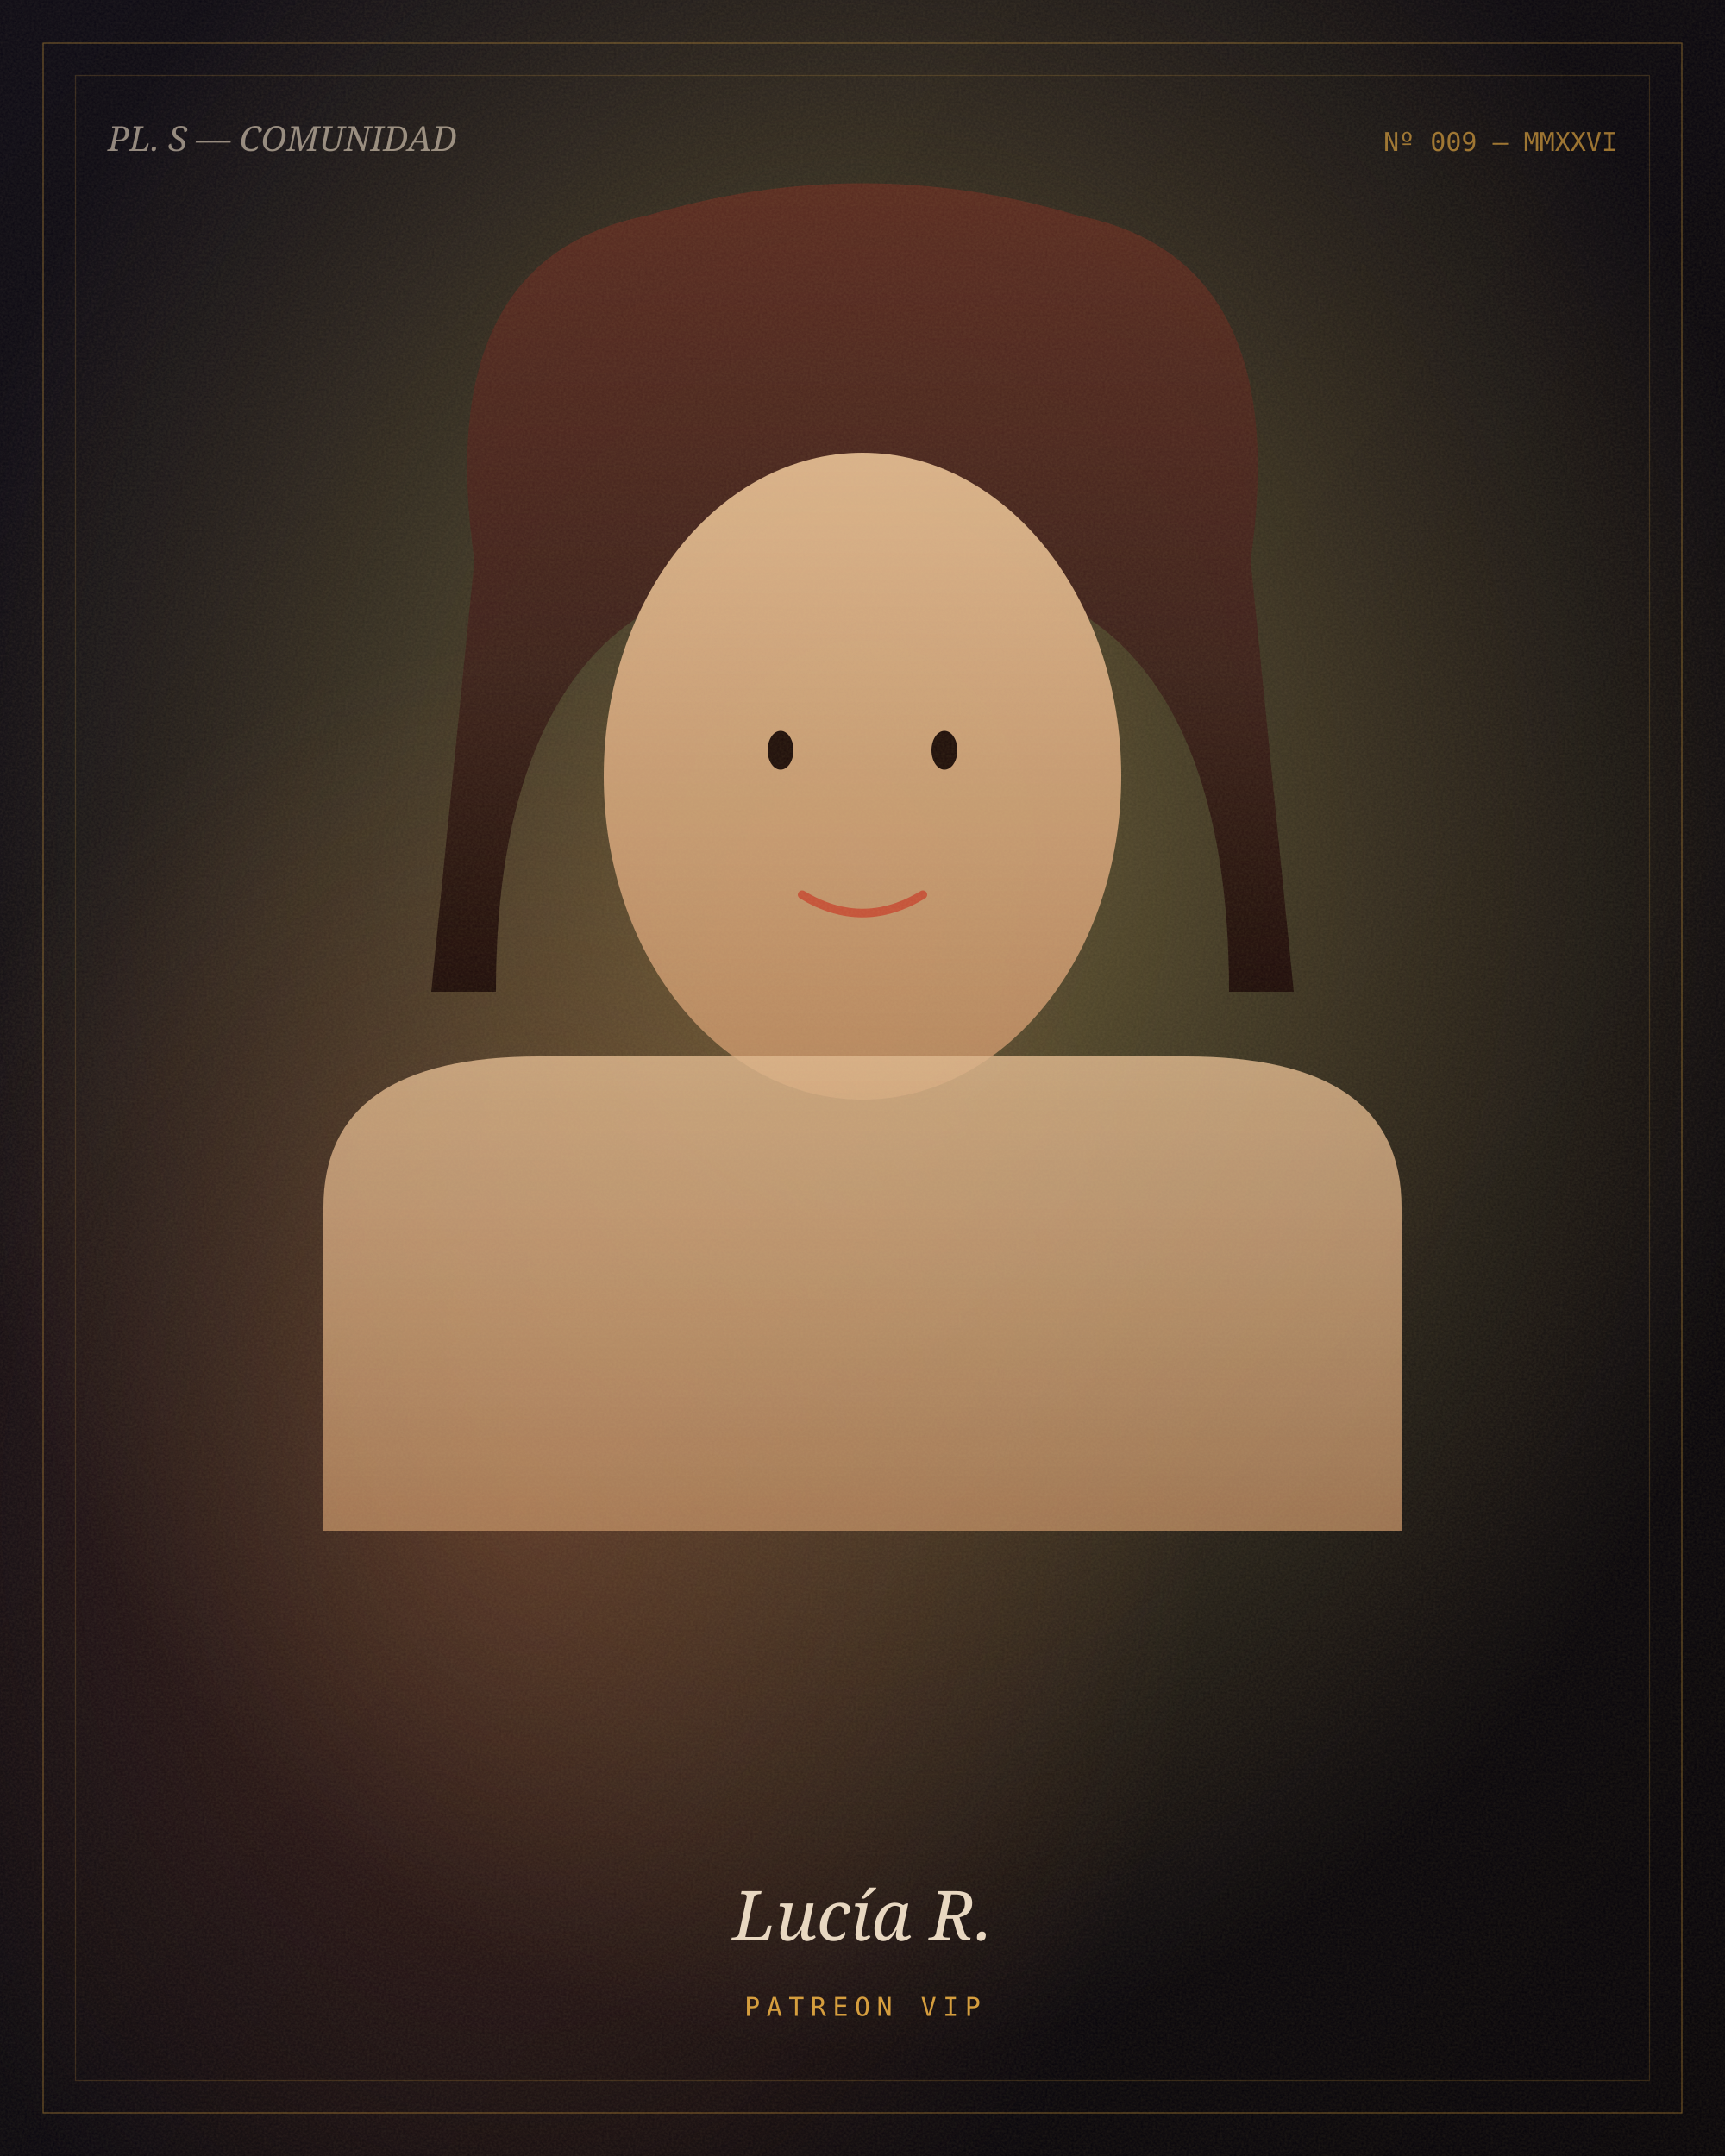
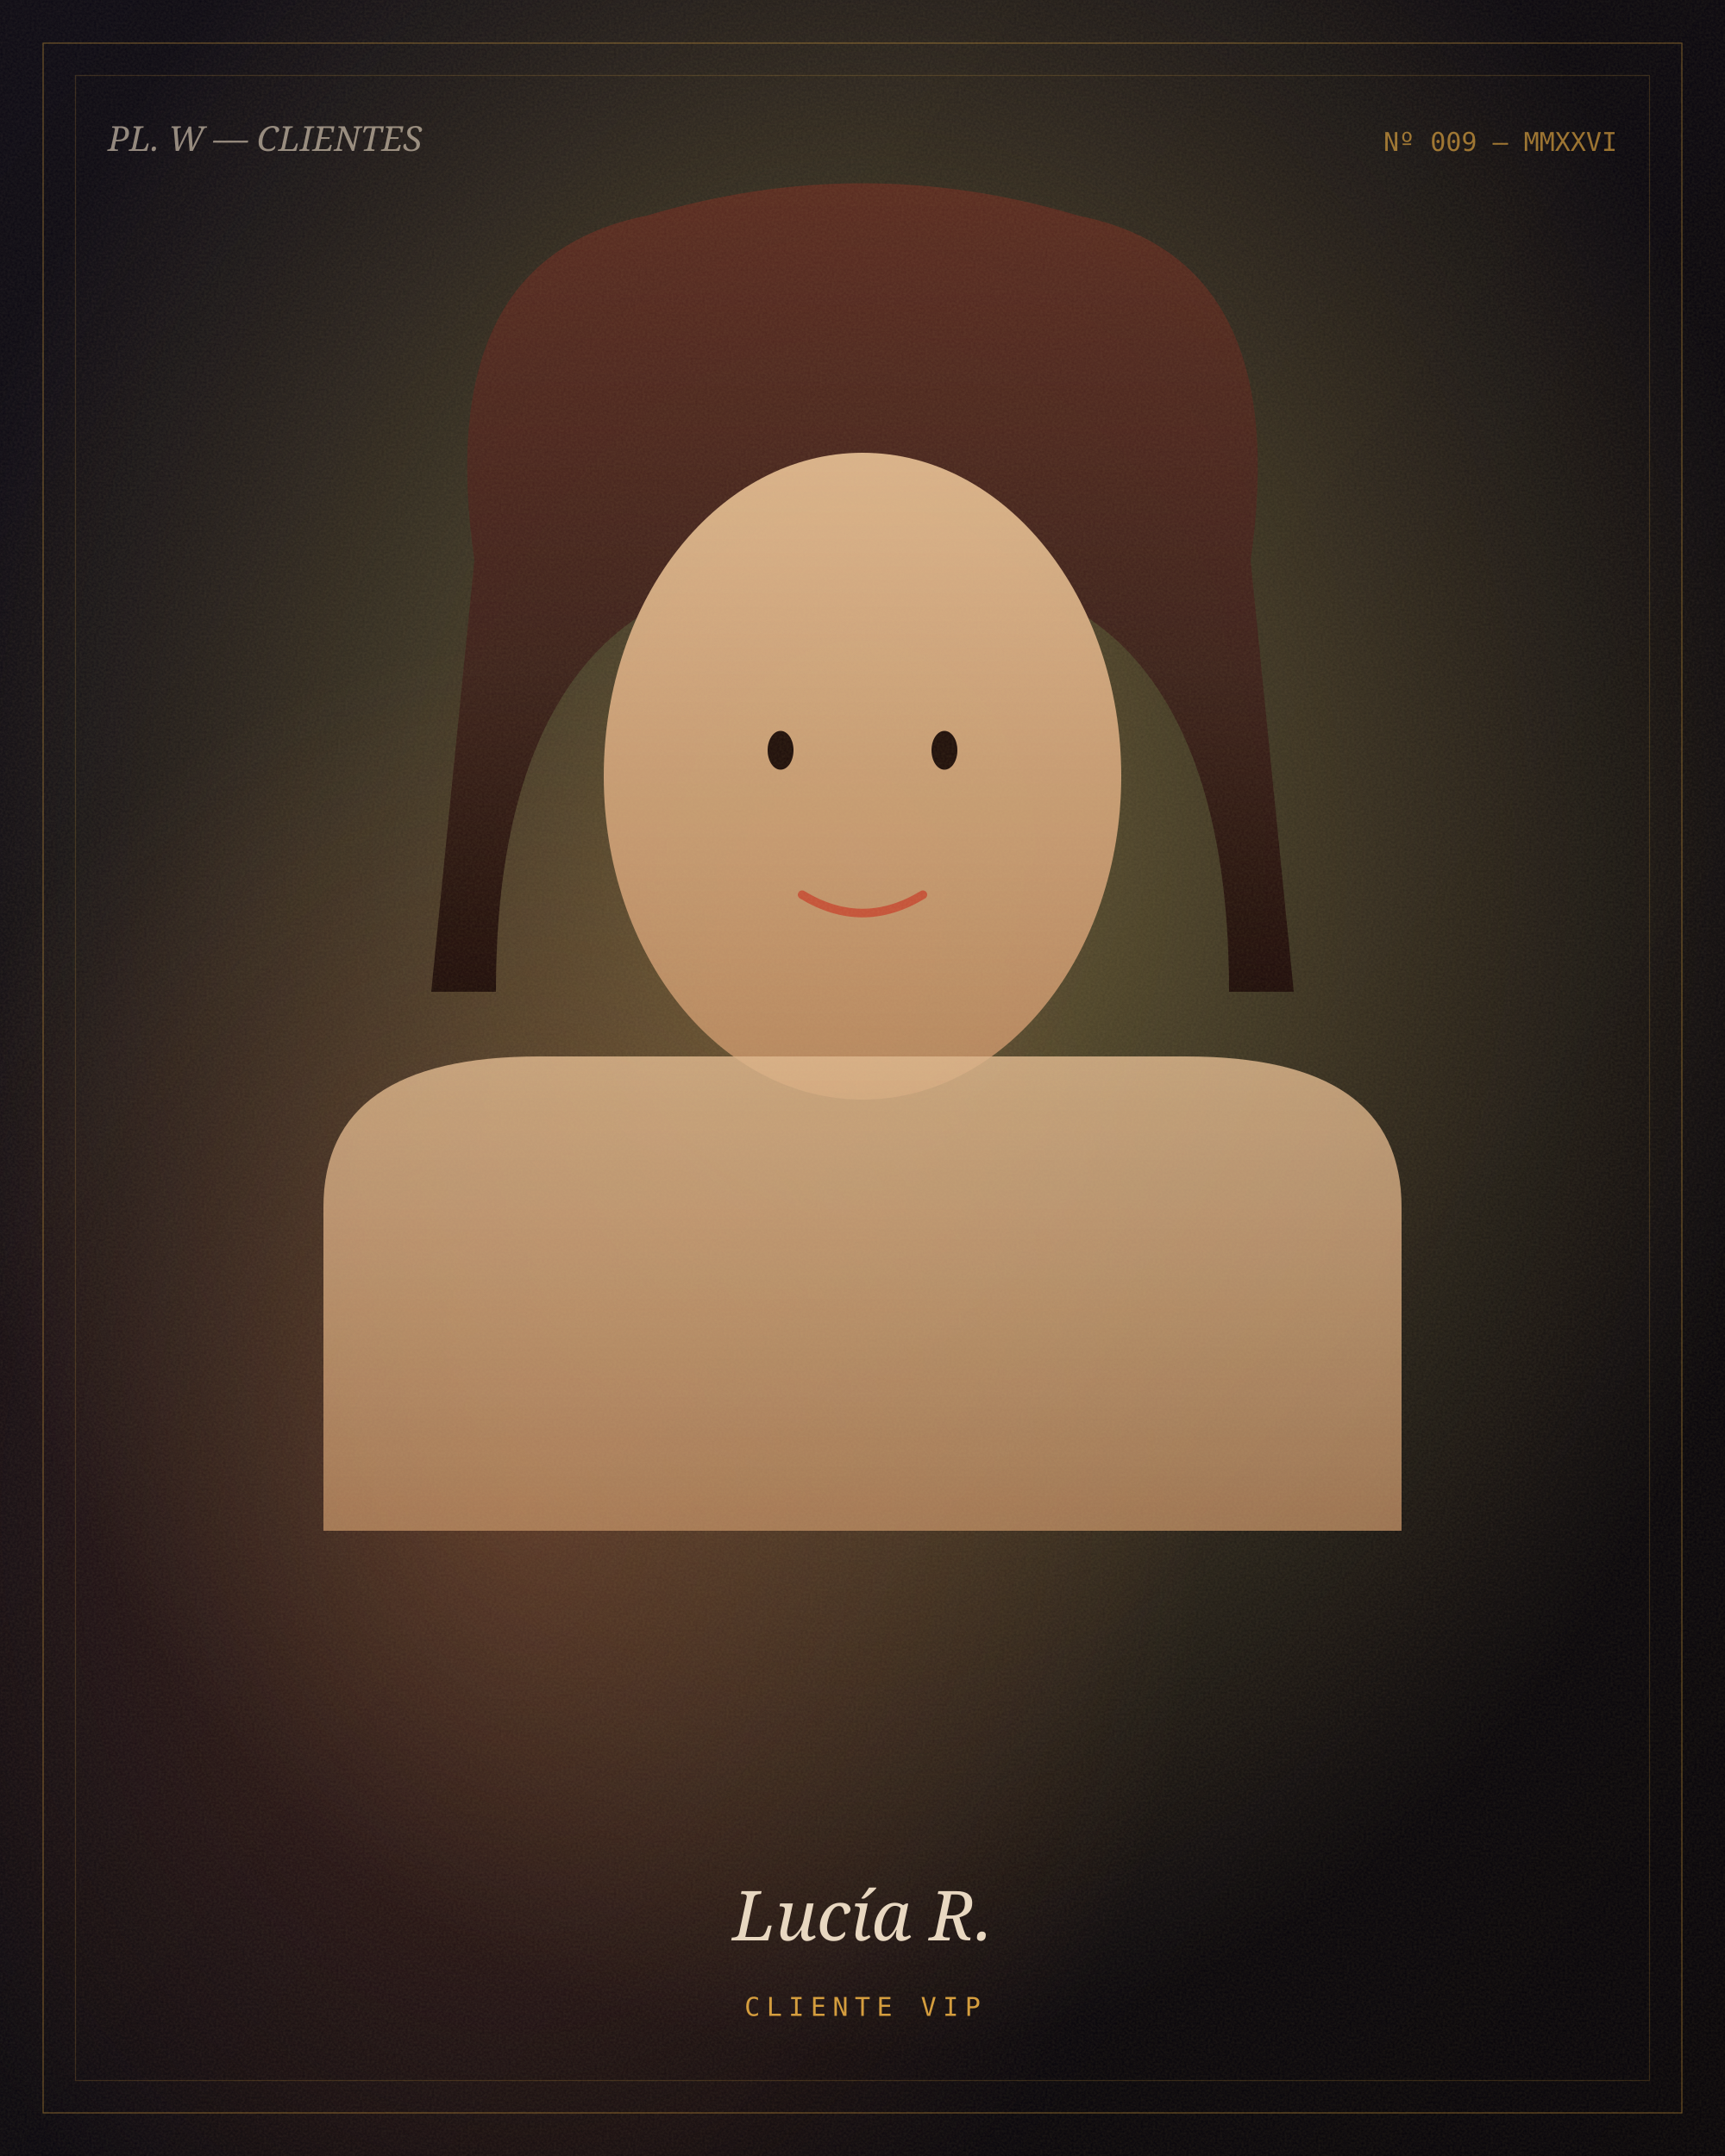
<svg xmlns="http://www.w3.org/2000/svg" viewBox="0 0 800 1000" preserveAspectRatio="xMidYMid slice" role="img" aria-label="Avatar — Lucía R.">
  <defs>
    <linearGradient id="bgA2" x1="0" y1="0" x2="1" y2="1">
      <stop offset="0%" stop-color="#0a0814" />
      <stop offset="100%" stop-color="#050308" />
    </linearGradient>
    <radialGradient id="haloA2" cx="0.5" cy="0.4" r="0.55">
      <stop offset="0%" stop-color="#f4d870" stop-opacity="0.4" />
      <stop offset="100%" stop-color="#f4d870" stop-opacity="0" />
    </radialGradient>
    <radialGradient id="coralA2" cx="0.3" cy="0.7" r="0.4">
      <stop offset="0%" stop-color="#e8784a" stop-opacity="0.25" />
      <stop offset="100%" stop-color="#e8784a" stop-opacity="0" />
    </radialGradient>
    <linearGradient id="goldA2" x1="0" y1="0" x2="0" y2="1">
      <stop offset="0%" stop-color="#fff5d8" />
      <stop offset="100%" stop-color="#8a5a18" />
    </linearGradient>
    <linearGradient id="skinA2" x1="0" y1="0" x2="0" y2="1">
      <stop offset="0%" stop-color="#e0b890" />
      <stop offset="100%" stop-color="#b88860" />
    </linearGradient>
    <linearGradient id="hairA2" x1="0" y1="0" x2="0" y2="1">
      <stop offset="0%" stop-color="#5a2a20" />
      <stop offset="60%" stop-color="#3a1f1a" />
      <stop offset="100%" stop-color="#1a0a08" />
    </linearGradient>
    <filter id="grainA2" x="0" y="0" width="100%" height="100%">
      <feTurbulence type="fractalNoise" baseFrequency="0.9" numOctaves="2" seed="42" />
      <feColorMatrix values="0 0 0 0 0.83  0 0 0 0 0.61  0 0 0 0 0.23  0 0 0 0.18 0" />
    </filter>
  </defs>
  <rect width="800" height="1000" fill="url(#bgA2)" />
  <rect width="800" height="1000" fill="url(#haloA2)" />
  <rect width="800" height="1000" fill="url(#coralA2)" />
  <g transform="translate(400, 360)" opacity="0.95">
    <path d="M -180 -100 Q -200 -240 -100 -260 Q 0 -290 100 -260 Q 200 -240 180 -100 L 200 100 L 170 100 Q 170 0 130 -50 Q 90 -100 0 -100 Q -90 -100 -130 -50 Q -170 0 -170 100 L -200 100 Z" fill="url(#hairA2)" />
    <ellipse cx="0" cy="0" rx="120" ry="150" fill="url(#skinA2)" />
    <ellipse cx="-38" cy="-12" rx="6" ry="9" fill="#1a0a08" />
    <ellipse cx="38" cy="-12" rx="6" ry="9" fill="#1a0a08" />
    <path d="M -28 55 Q 0 72 28 55" stroke="#c8523a" stroke-width="4" fill="none" stroke-linecap="round" />
    <path d="M -250 200 Q -250 130 -150 130 L 150 130 Q 250 130 250 200 L 250 350 L -250 350 Z" fill="url(#skinA2)" opacity="0.85" />
  </g>
-   <text x="50" y="70" font-family="Playfair Display, serif" font-style="italic" font-size="16" fill="#e8d8c4" opacity="0.6">PL. S — COMUNIDAD</text>
+   <text x="50" y="70" font-family="Playfair Display, serif" font-style="italic" font-size="16" fill="#e8d8c4" opacity="0.6">PL. W — CLIENTES</text>
  <text x="750" y="70" font-family="JetBrains Mono, monospace" font-size="12" fill="#d49b3a" text-anchor="end" opacity="0.7">Nº 009 — MMXXVI</text>
  <text x="400" y="900" font-family="Playfair Display, serif" font-style="italic" font-size="32" fill="#e8d8c4" text-anchor="middle">Lucía R.</text>
-   <text x="400" y="935" font-family="JetBrains Mono, monospace" font-size="12" fill="#d49b3a" text-anchor="middle" letter-spacing="3">PATREON VIP</text>
+   <text x="400" y="935" font-family="JetBrains Mono, monospace" font-size="12" fill="#d49b3a" text-anchor="middle" letter-spacing="3">CLIENTE VIP</text>
  <rect x="20" y="20" width="760" height="960" fill="none" stroke="#d49b3a" stroke-width="0.5" opacity="0.45" />
  <rect x="35" y="35" width="730" height="930" fill="none" stroke="#d49b3a" stroke-width="0.5" opacity="0.2" />
  <rect width="800" height="1000" filter="url(#grainA2)" opacity="0.55" />
</svg>
